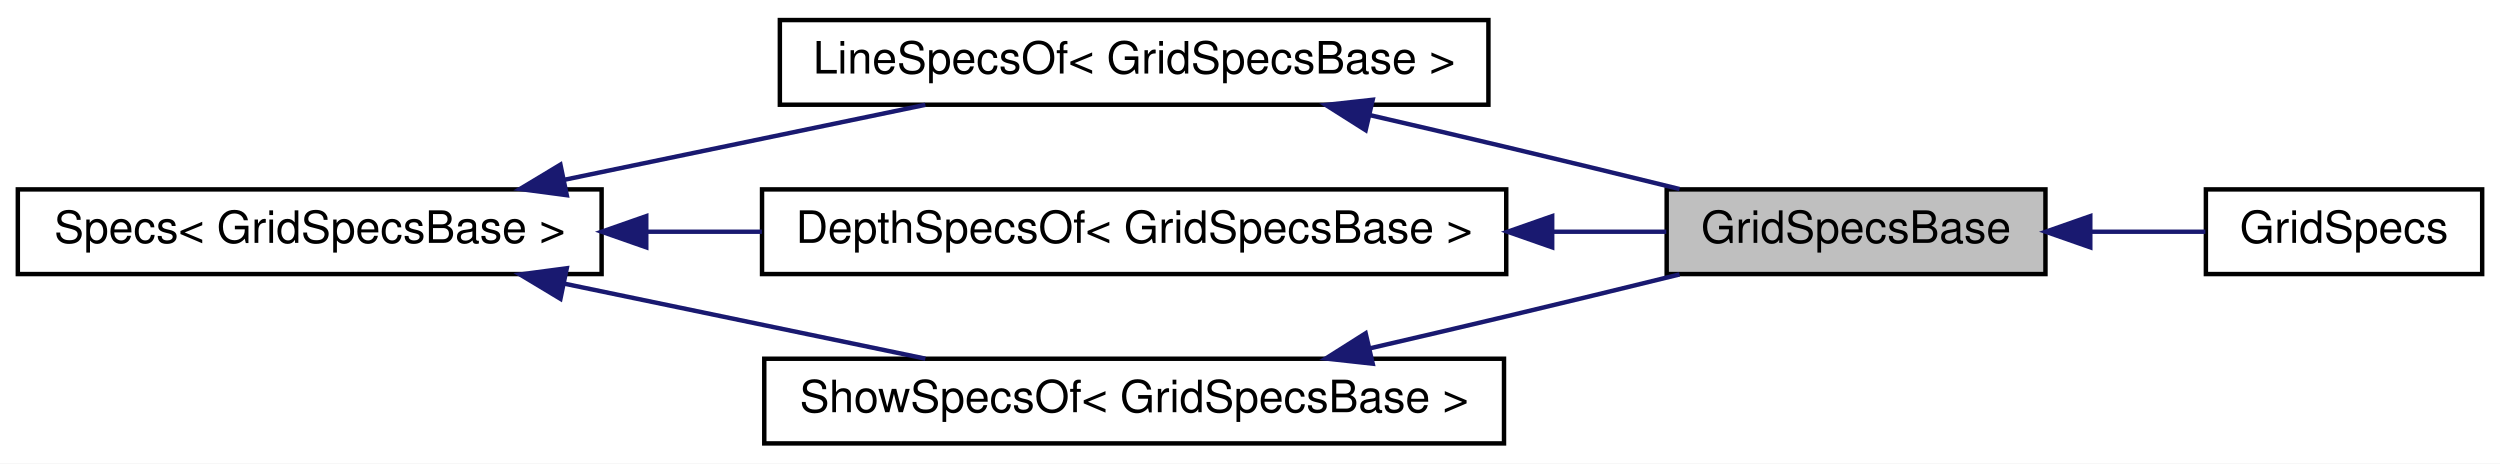
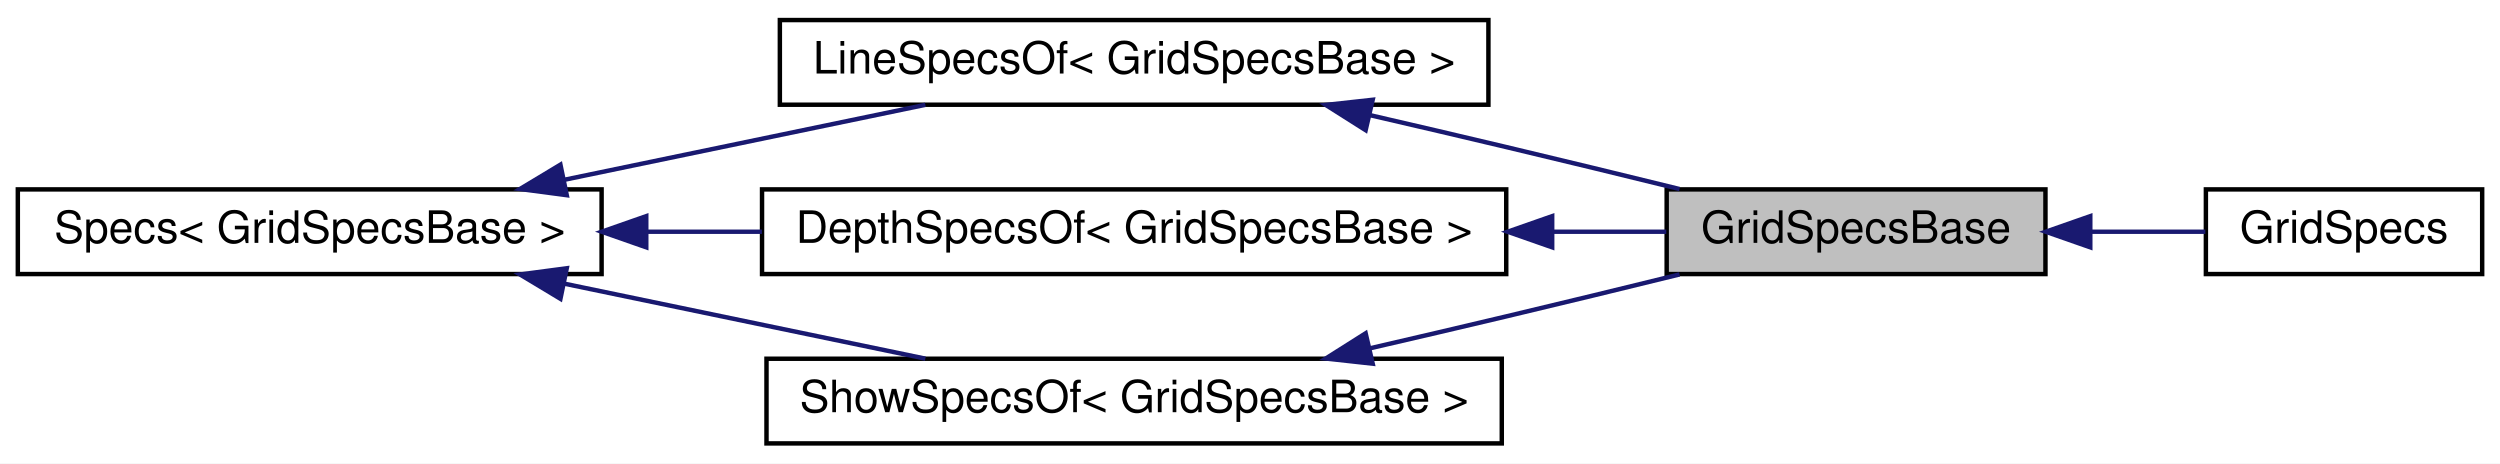
<svg xmlns="http://www.w3.org/2000/svg" xmlns:xlink="http://www.w3.org/1999/xlink" width="561pt" height="104pt" viewBox="0.00 0.00 561.00 104.00">
  <g id="graph0" class="graph" transform="scale(1 1) rotate(0) translate(4 100)">
    <polygon fill="white" stroke="transparent" points="-4,4 -4,-100 557,-100 557,4 -4,4" />
    <g id="node1" class="node">
      <g id="a_node1">
        <a xlink:title="The class used to specify options for grid lines along axis tics (major or minor).">
          <polygon fill="#bfbfbf" stroke="black" points="370,-38.5 370,-57.5 455,-57.5 455,-38.5 370,-38.5" />
-           <text text-anchor="middle" x="412.5" y="-45.5" font-family="Helvetica,sans-Serif" font-size="10.00">GridSpecsBase</text>
+           <text text-anchor="middle" x="412.5" y="-45.5" font-family="Helvetica" font-size="10.00">GridSpecsBase</text>
        </a>
      </g>
    </g>
    <g id="node6" class="node">
      <g id="a_node6">
        <a xlink:href="classsciplot_1_1GridSpecs.html" target="_top" xlink:title="The class used to specify options for grid.">
          <polygon fill="white" stroke="black" points="491,-38.5 491,-57.5 553,-57.5 553,-38.5 491,-38.5" />
-           <text text-anchor="middle" x="522" y="-45.5" font-family="Helvetica,sans-Serif" font-size="10.00">GridSpecs</text>
+           <text text-anchor="middle" x="522" y="-45.5" font-family="Helvetica" font-size="10.00">GridSpecs</text>
        </a>
      </g>
    </g>
    <g id="edge7" class="edge">
      <path fill="none" stroke="midnightblue" d="M465.28,-48C474.05,-48 482.9,-48 490.88,-48" />
      <polygon fill="midnightblue" stroke="midnightblue" points="465.06,-44.5 455.06,-48 465.06,-51.5 465.06,-44.5" />
    </g>
    <g id="node2" class="node">
      <g id="a_node2">
        <a xlink:href="classsciplot_1_1LineSpecsOf.html" target="_top" xlink:title=" ">
          <polygon fill="white" stroke="black" points="171,-76.5 171,-95.5 330,-95.5 330,-76.5 171,-76.5" />
-           <text text-anchor="middle" x="250.5" y="-83.5" font-family="Helvetica,sans-Serif" font-size="10.00">LineSpecsOf&lt; GridSpecsBase &gt;</text>
+           <text text-anchor="middle" x="250.5" y="-83.5" font-family="Helvetica" font-size="10.00">LineSpecsOf&lt; GridSpecsBase &gt;</text>
        </a>
      </g>
    </g>
    <g id="edge1" class="edge">
      <path fill="none" stroke="midnightblue" d="M303.46,-74.15C313.59,-71.81 324.13,-69.35 334,-67 346.67,-63.99 360.48,-60.63 372.89,-57.58" />
      <polygon fill="midnightblue" stroke="midnightblue" points="302.45,-70.79 293.5,-76.45 304.03,-77.61 302.45,-70.79" />
    </g>
    <g id="node3" class="node">
      <g id="a_node3">
        <a xlink:href="classsciplot_1_1Specs.html" target="_top" xlink:title=" ">
          <polygon fill="white" stroke="black" points="0,-38.5 0,-57.5 131,-57.5 131,-38.5 0,-38.5" />
-           <text text-anchor="middle" x="65.5" y="-45.5" font-family="Helvetica,sans-Serif" font-size="10.00">Specs&lt; GridSpecsBase &gt;</text>
+           <text text-anchor="middle" x="65.5" y="-45.5" font-family="Helvetica" font-size="10.00">Specs&lt; GridSpecsBase &gt;</text>
        </a>
      </g>
    </g>
    <g id="edge2" class="edge">
      <path fill="none" stroke="midnightblue" d="M122.75,-59.68C148.71,-65.07 179.12,-71.39 203.65,-76.48" />
      <polygon fill="midnightblue" stroke="midnightblue" points="123.18,-56.2 112.68,-57.59 121.76,-63.05 123.18,-56.2" />
    </g>
    <g id="node4" class="node">
      <g id="a_node4">
        <a xlink:href="classsciplot_1_1DepthSpecsOf.html" target="_top" xlink:title=" ">
          <polygon fill="white" stroke="black" points="167,-38.5 167,-57.5 334,-57.5 334,-38.5 167,-38.5" />
-           <text text-anchor="middle" x="250.5" y="-45.5" font-family="Helvetica,sans-Serif" font-size="10.00">DepthSpecsOf&lt; GridSpecsBase &gt;</text>
+           <text text-anchor="middle" x="250.5" y="-45.5" font-family="Helvetica" font-size="10.00">DepthSpecsOf&lt; GridSpecsBase &gt;</text>
        </a>
      </g>
    </g>
    <g id="edge4" class="edge">
      <path fill="none" stroke="midnightblue" d="M141.24,-48C149.72,-48 158.4,-48 166.97,-48" />
      <polygon fill="midnightblue" stroke="midnightblue" points="141.02,-44.5 131.02,-48 141.02,-51.5 141.02,-44.5" />
    </g>
    <g id="node5" class="node">
      <g id="a_node5">
        <a xlink:href="classsciplot_1_1ShowSpecsOf.html" target="_top" xlink:title=" ">
-           <polygon fill="white" stroke="black" points="167.5,-0.5 167.5,-19.5 333.5,-19.5 333.5,-0.5 167.5,-0.5" />
-           <text text-anchor="middle" x="250.5" y="-7.5" font-family="Helvetica,sans-Serif" font-size="10.00">ShowSpecsOf&lt; GridSpecsBase &gt;</text>
+           <polygon fill="white" stroke="black" points="168,-0.5 168,-19.5 333,-19.5 333,-0.5 168,-0.5" />
+           <text text-anchor="middle" x="250.5" y="-7.5" font-family="Helvetica" font-size="10.00">ShowSpecsOf&lt; GridSpecsBase &gt;</text>
        </a>
      </g>
    </g>
    <g id="edge6" class="edge">
      <path fill="none" stroke="midnightblue" d="M122.75,-36.32C148.71,-30.93 179.12,-24.61 203.65,-19.52" />
      <polygon fill="midnightblue" stroke="midnightblue" points="121.76,-32.95 112.68,-38.41 123.18,-39.8 121.76,-32.95" />
    </g>
    <g id="edge3" class="edge">
      <path fill="none" stroke="midnightblue" d="M344.4,-48C353.28,-48 361.93,-48 369.92,-48" />
      <polygon fill="midnightblue" stroke="midnightblue" points="344.31,-44.5 334.31,-48 344.31,-51.5 344.31,-44.5" />
    </g>
    <g id="edge5" class="edge">
      <path fill="none" stroke="midnightblue" d="M303.46,-21.85C313.59,-24.19 324.13,-26.65 334,-29 346.67,-32.01 360.48,-35.37 372.89,-38.42" />
      <polygon fill="midnightblue" stroke="midnightblue" points="304.03,-18.39 293.5,-19.55 302.45,-25.21 304.03,-18.39" />
    </g>
  </g>
</svg>
